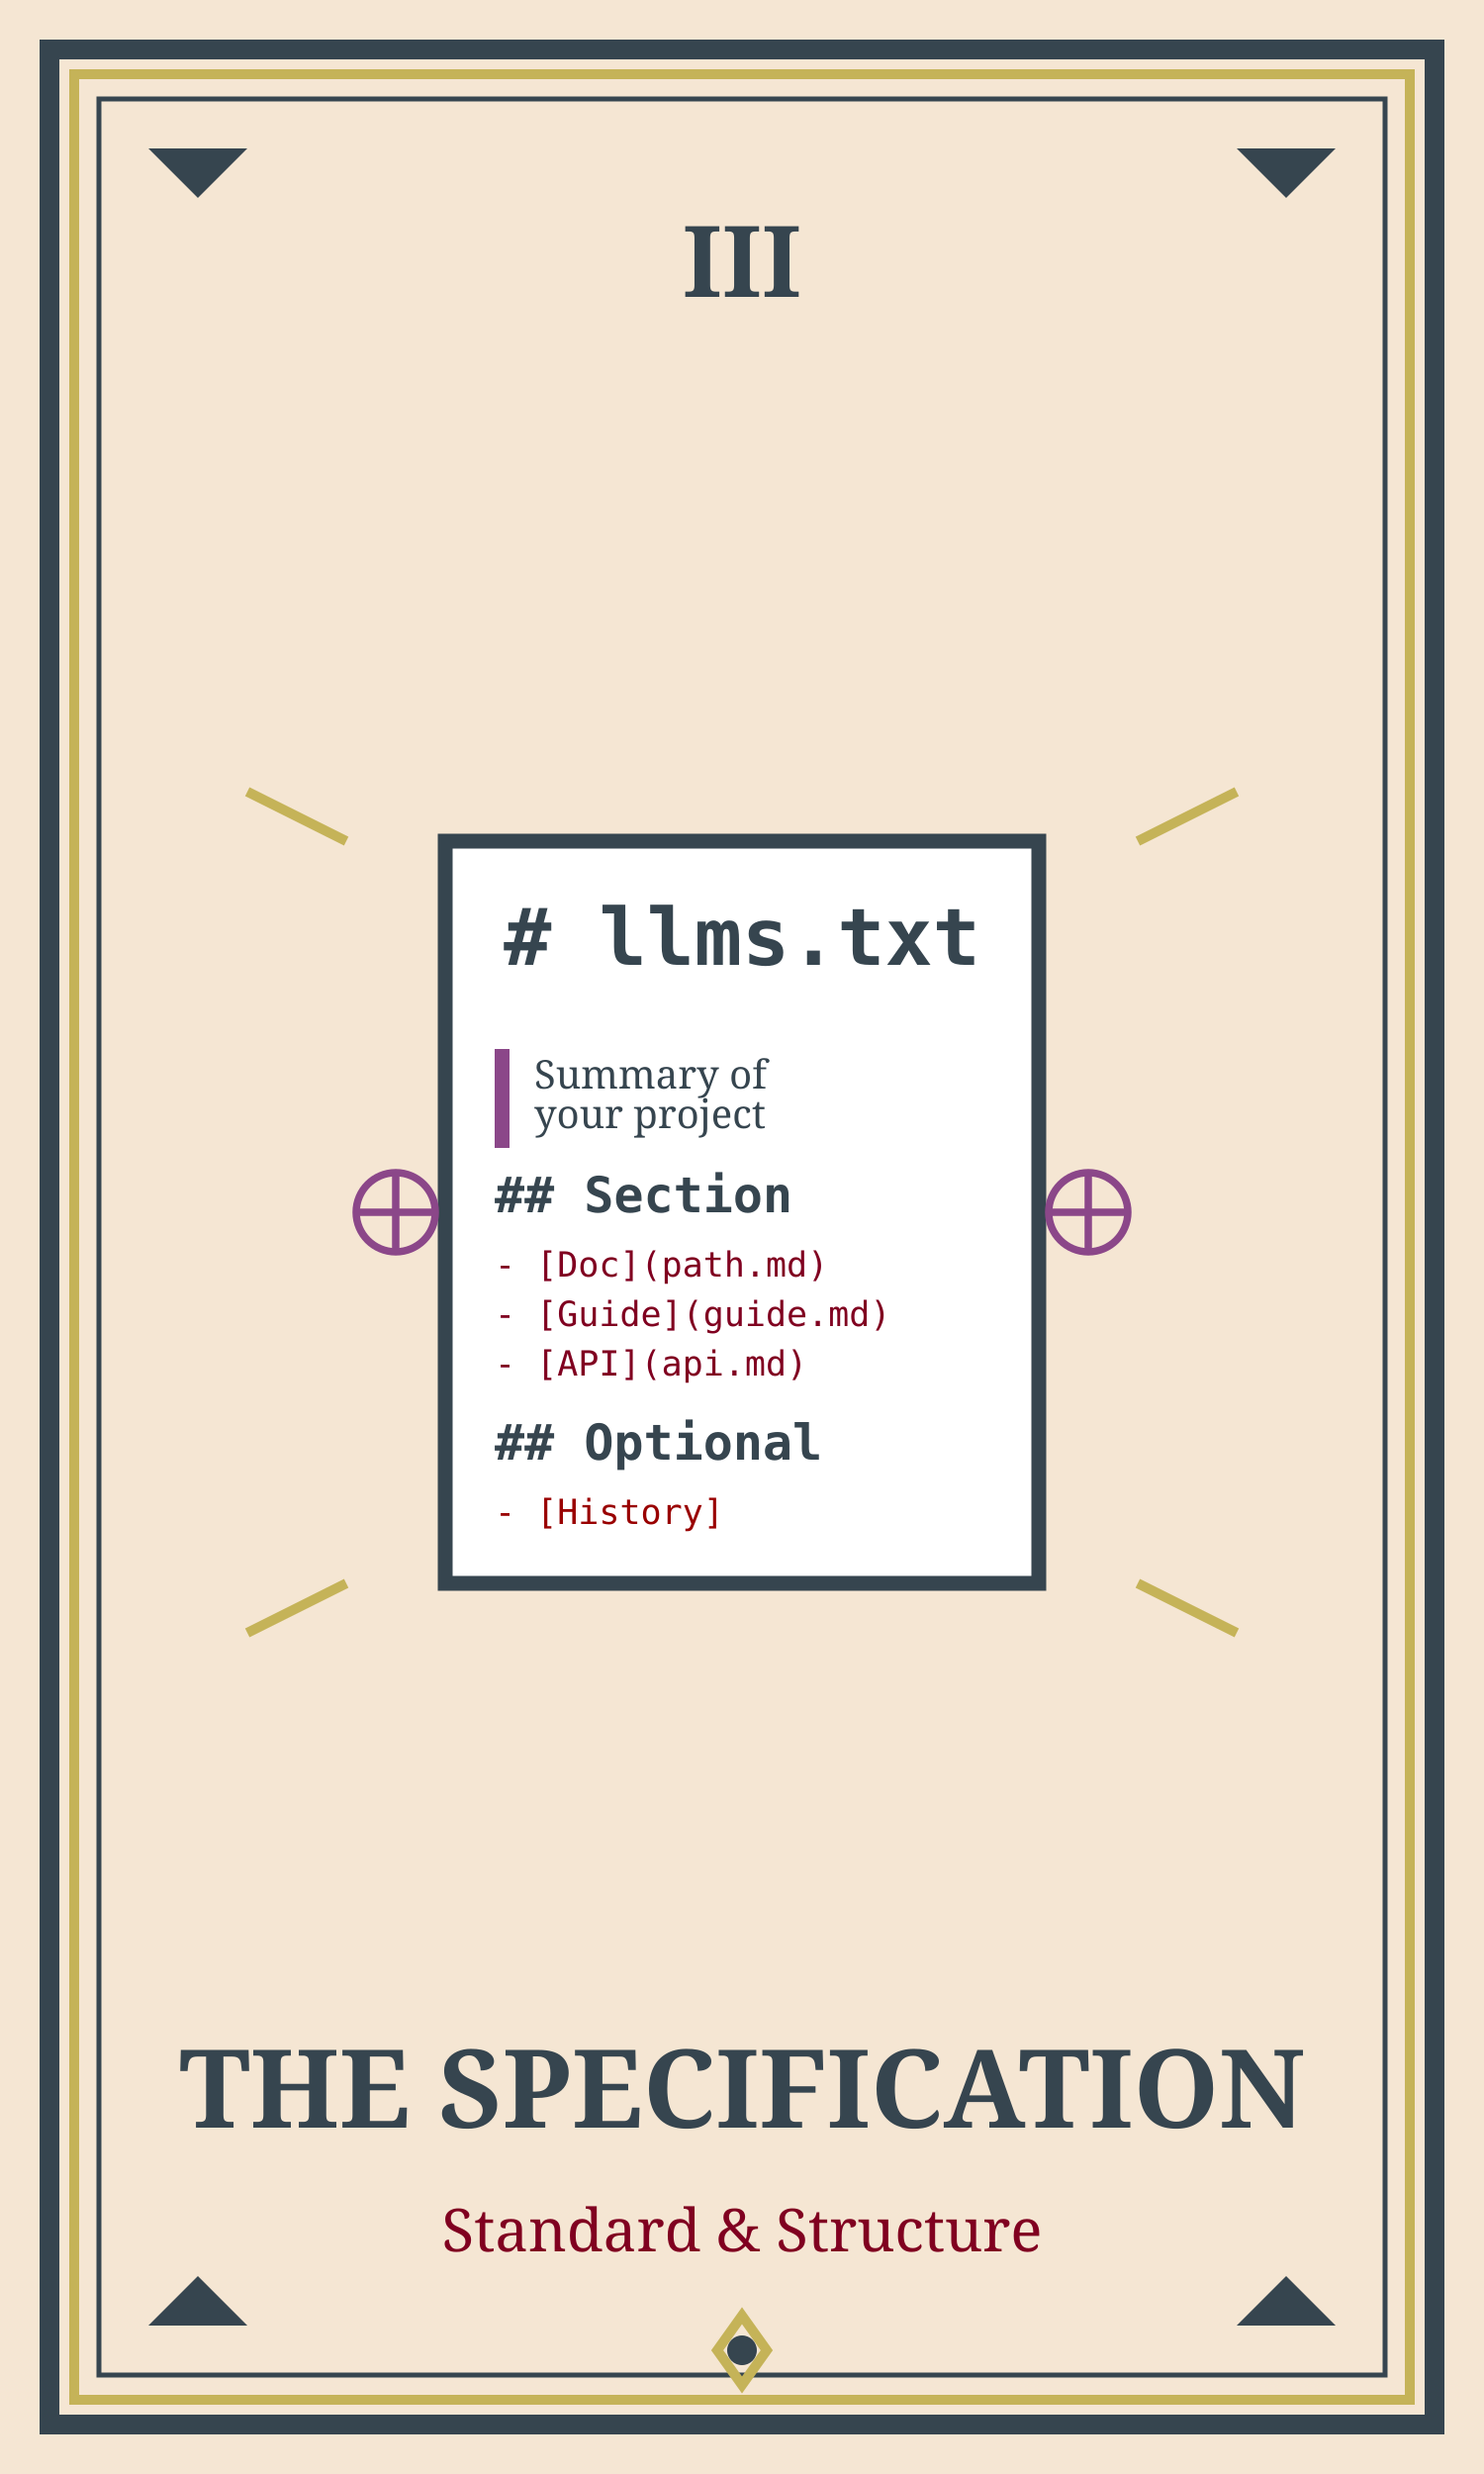
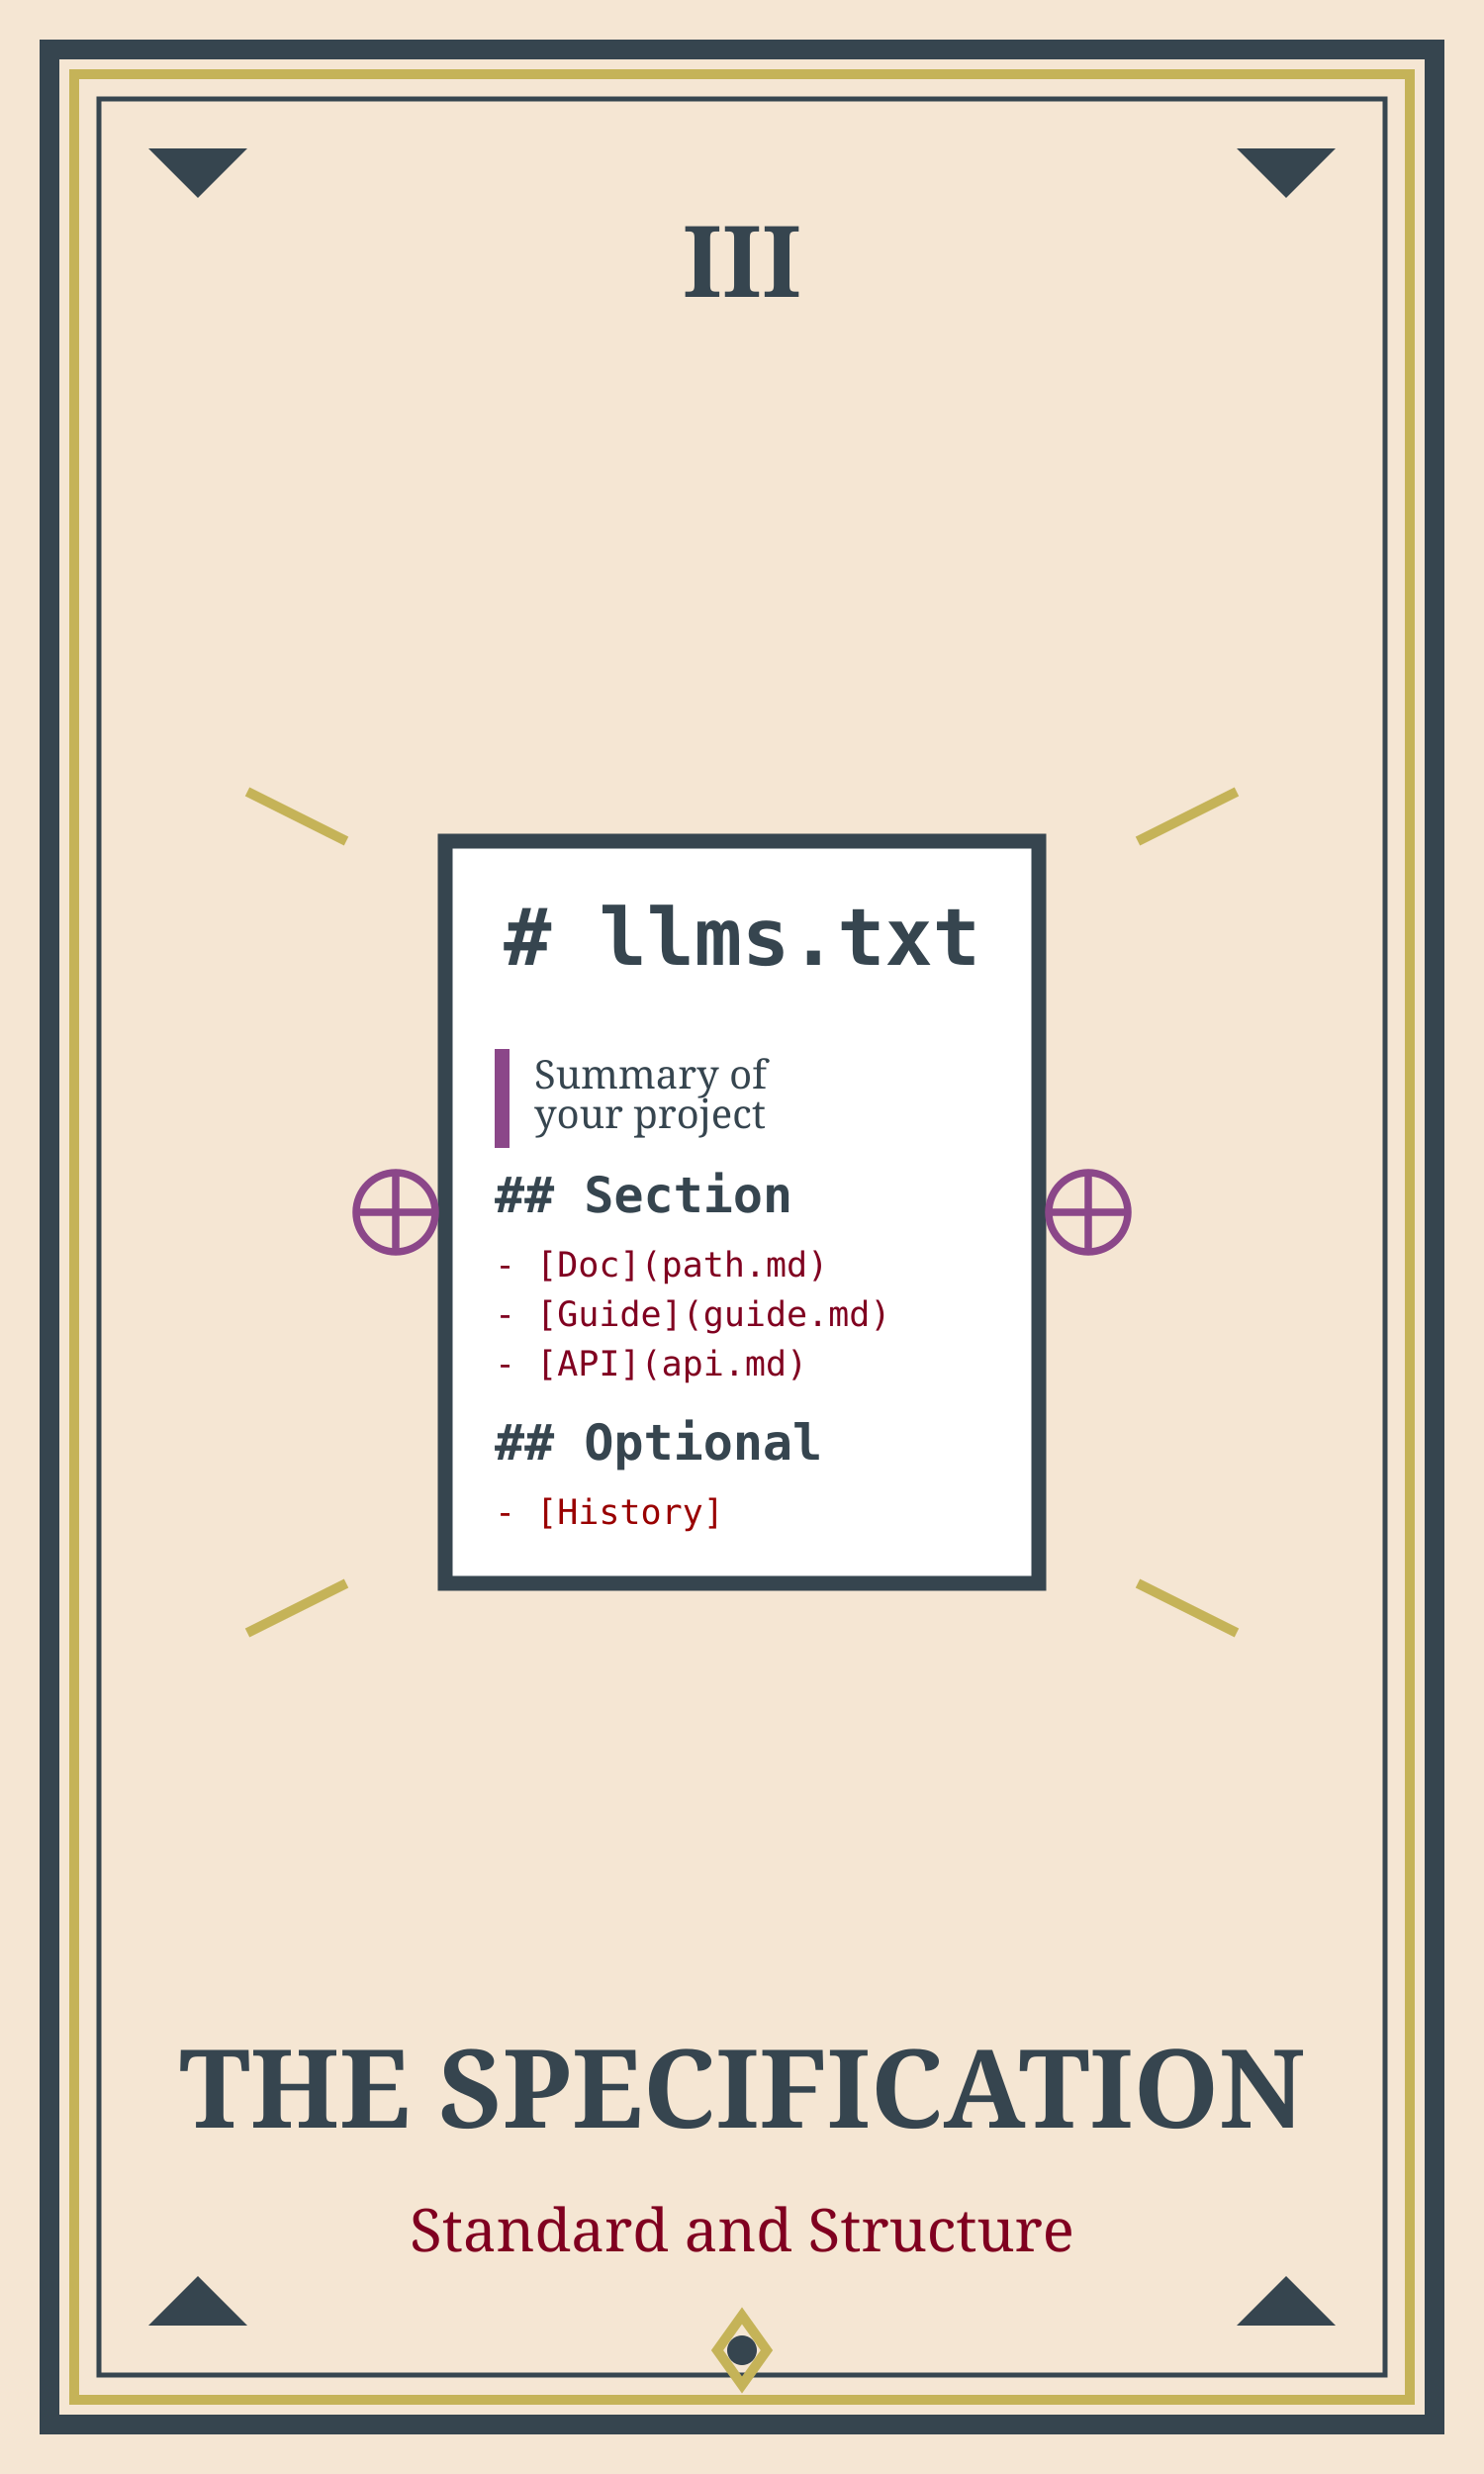
<svg xmlns="http://www.w3.org/2000/svg" width="300" height="500" viewBox="0 0 300 500">
  <rect width="300" height="500" fill="#F5E6D3" />
  <rect x="10" y="10" width="280" height="480" fill="none" stroke="#36454F" stroke-width="4" />
  <rect x="15" y="15" width="270" height="470" fill="none" stroke="#C5B358" stroke-width="2" />
  <rect x="20" y="20" width="260" height="460" fill="none" stroke="#36454F" stroke-width="1" />
  <path d="M 30 30 L 50 30 L 40 40 Z" fill="#36454F" />
  <path d="M 270 30 L 250 30 L 260 40 Z" fill="#36454F" />
  <path d="M 30 470 L 50 470 L 40 460 Z" fill="#36454F" />
  <path d="M 270 470 L 250 470 L 260 460 Z" fill="#36454F" />
  <text x="150" y="60" font-family="serif" font-size="20" font-weight="bold" fill="#36454F" text-anchor="middle">III</text>
  <g transform="translate(150, 250)">
    <rect x="-60" y="-80" width="120" height="150" fill="white" stroke="#36454F" stroke-width="3" />
    <text x="0" y="-55" font-family="monospace" font-size="16" font-weight="bold" fill="#36454F" text-anchor="middle"># llms.txt</text>
    <rect x="-50" y="-38" width="3" height="20" fill="#8B4789" />
    <text x="-42" y="-30" font-family="serif" font-size="8" fill="#36454F" text-anchor="start">Summary of</text>
    <text x="-42" y="-22" font-family="serif" font-size="8" fill="#36454F" text-anchor="start">your project</text>
    <text x="-50" y="-5" font-family="monospace" font-size="10" font-weight="bold" fill="#36454F" text-anchor="start">## Section</text>
    <text x="-50" y="8" font-family="monospace" font-size="7" fill="#800020" text-anchor="start">- [Doc](path.md)</text>
    <text x="-50" y="18" font-family="monospace" font-size="7" fill="#800020" text-anchor="start">- [Guide](guide.md)</text>
    <text x="-50" y="28" font-family="monospace" font-size="7" fill="#800020" text-anchor="start">- [API](api.md)</text>
    <text x="-50" y="45" font-family="monospace" font-size="10" font-weight="bold" fill="#36454F" text-anchor="start">## Optional</text>
    <text x="-50" y="58" font-family="monospace" font-size="7" fill="#990000" text-anchor="start">- [History]</text>
    <line x1="-80" y1="-80" x2="-100" y2="-90" stroke="#C5B358" stroke-width="2" />
    <line x1="80" y1="-80" x2="100" y2="-90" stroke="#C5B358" stroke-width="2" />
    <line x1="-80" y1="70" x2="-100" y2="80" stroke="#C5B358" stroke-width="2" />
    <line x1="80" y1="70" x2="100" y2="80" stroke="#C5B358" stroke-width="2" />
    <circle cx="-70" cy="-5" r="8" fill="none" stroke="#8B4789" stroke-width="1.5" />
    <circle cx="70" cy="-5" r="8" fill="none" stroke="#8B4789" stroke-width="1.5" />
    <path d="M -70 -13 L -70 3 M -78 -5 L -62 -5" stroke="#8B4789" stroke-width="1.5" />
    <path d="M 70 -13 L 70 3 M 62 -5 L 78 -5" stroke="#8B4789" stroke-width="1.5" />
  </g>
  <text x="150" y="430" font-family="serif" font-size="22" font-weight="bold" fill="#36454F" text-anchor="middle">THE SPECIFICATION</text>
-   <text x="150" y="455" font-family="serif" font-size="12" fill="#800020" text-anchor="middle">Standard &amp; Structure</text>
+   <text x="150" y="455" font-family="serif" font-size="12" fill="#800020" text-anchor="middle">Standard and Structure</text>
  <polygon points="150,468 145,475 150,482 155,475" fill="none" stroke="#C5B358" stroke-width="2" />
  <circle cx="150" cy="475" r="3" fill="#36454F" />
</svg>
